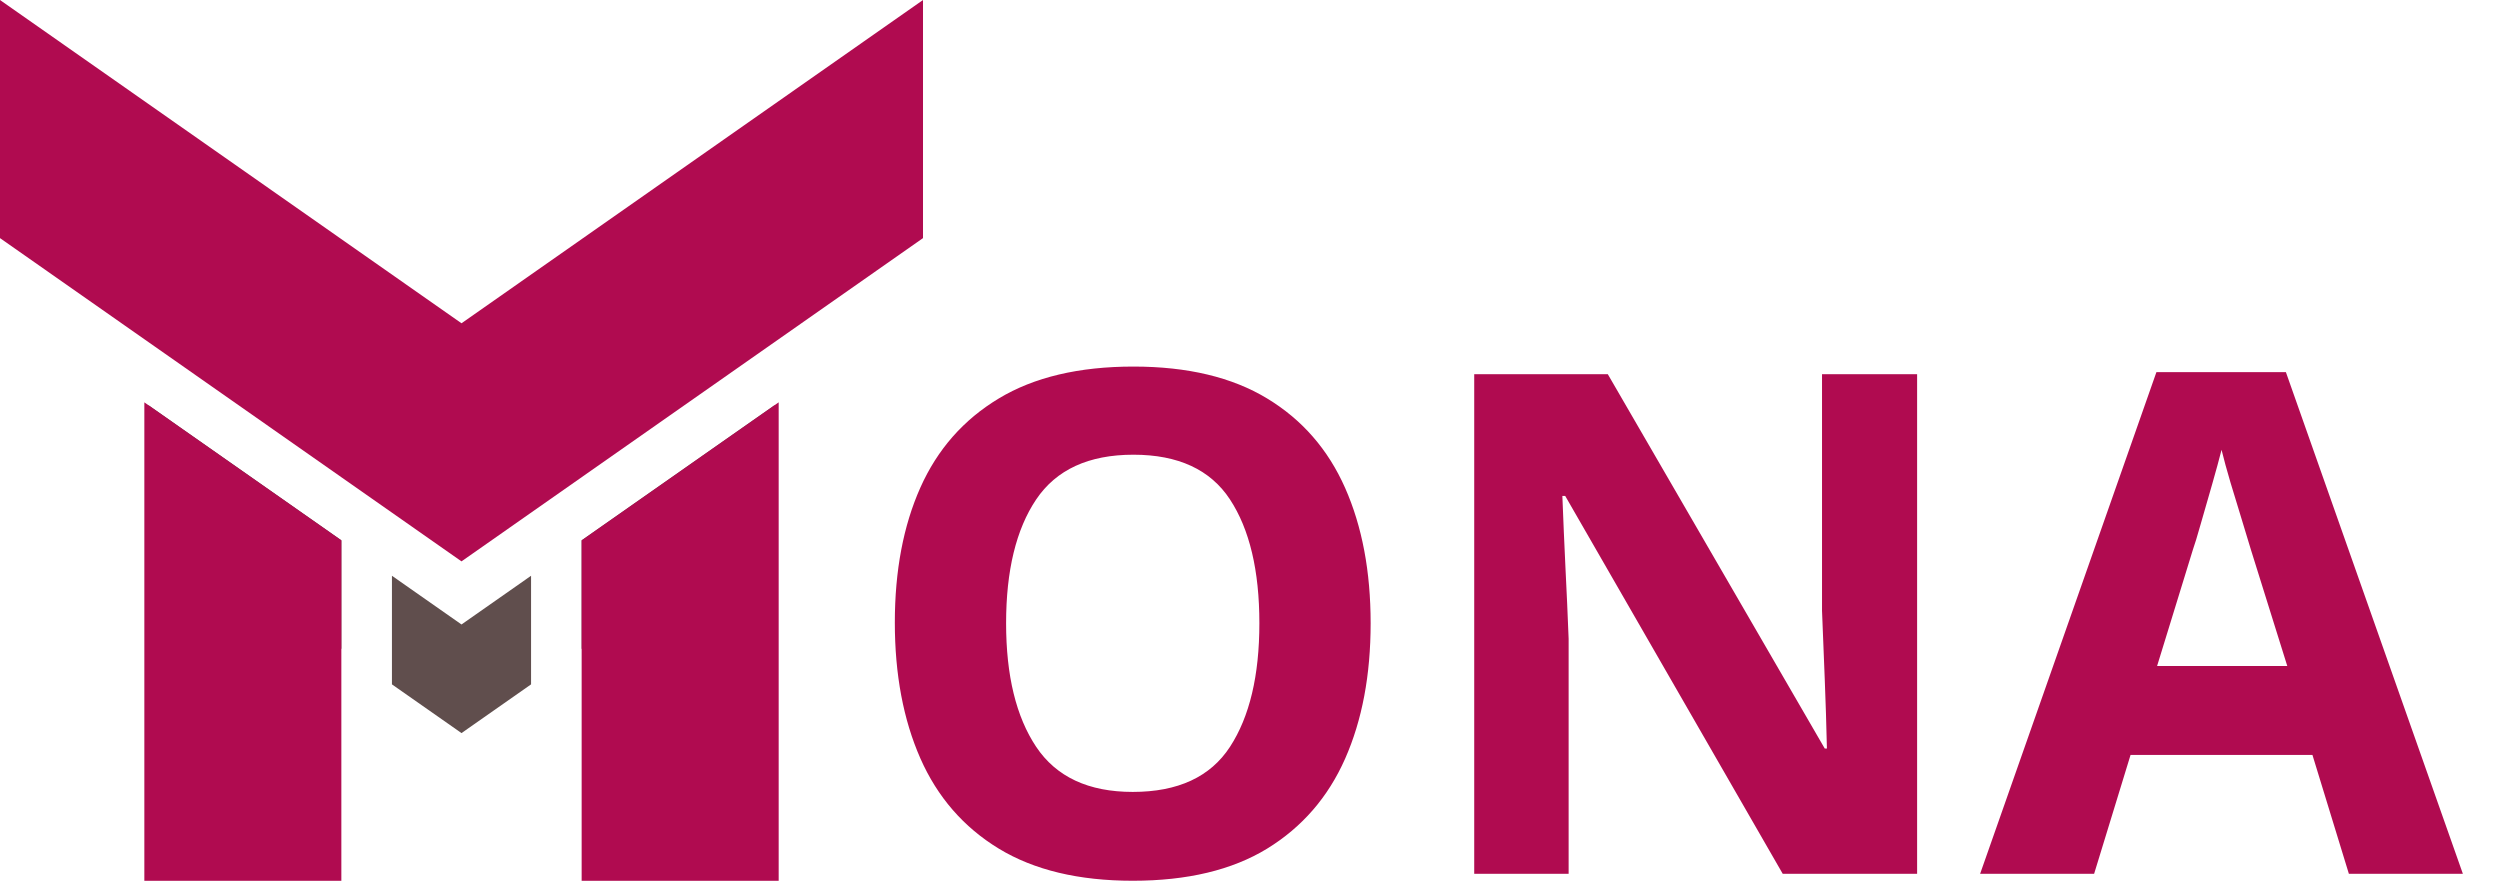
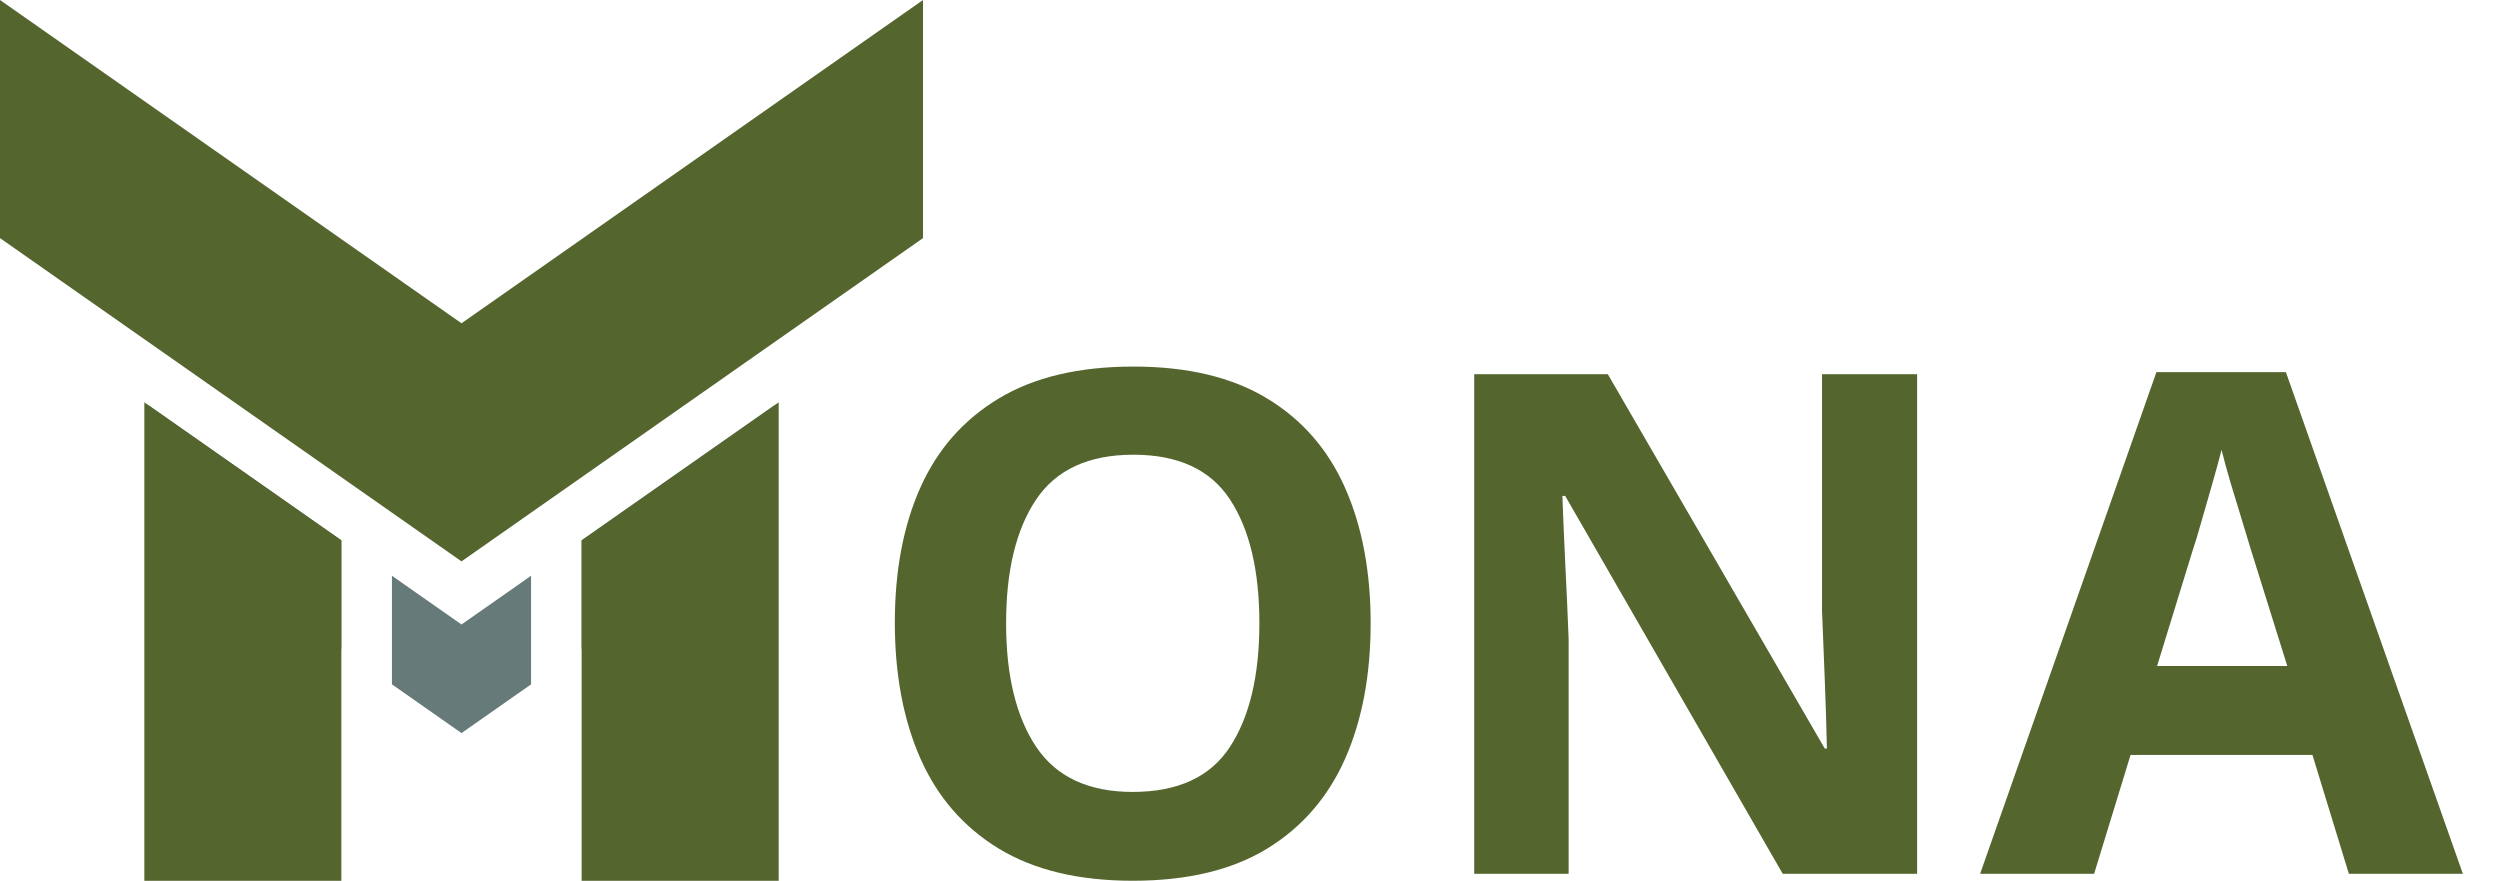
- <svg xmlns="http://www.w3.org/2000/svg" width="141.31mm" height="49.787mm" viewBox="0 0 141.31 49.787" version="1.1" id="svg1">
+ <svg xmlns="http://www.w3.org/2000/svg" xmlns:xlink="http://www.w3.org/1999/xlink" width="141.31mm" height="49.787mm" viewBox="0 0 141.31 49.787" version="1.1" id="svg1">
  <defs id="defs1">
+     <linearGradient id="swatch8">
+       <stop style="stop-color:#667b79;stop-opacity:1;" offset="0" id="stop8" />
+     </linearGradient>
+     <linearGradient id="swatch1" gradientTransform="scale(0.2645833)">
+       <stop style="stop-color:#54652e;stop-opacity:1;" offset="0" id="stop1" />
+     </linearGradient>
    <rect x="424.852" y="85.619" width="530.055" height="232.129" id="rect36" />
+     <linearGradient xlink:href="#swatch1" id="linearGradient4" x1="76.776" y1="184.65" x2="87.913" y2="184.65" gradientUnits="userSpaceOnUse" />
+     <linearGradient xlink:href="#swatch1" id="linearGradient5" x1="43.899" y1="164.251" x2="96.071" y2="164.251" gradientUnits="userSpaceOnUse" />
+     <linearGradient xlink:href="#swatch1" id="linearGradient6" x1="52.058" y1="184.65" x2="63.194" y2="184.65" gradientUnits="userSpaceOnUse" />
+     <linearGradient xlink:href="#swatch8" id="linearGradient8" x1="52.282" y1="180.554" x2="87.689" y2="180.554" gradientUnits="userSpaceOnUse" />
+     <linearGradient xlink:href="#swatch1" id="linearGradient11" gradientUnits="userSpaceOnUse" x1="430.612" y1="136.761" x2="650.644" y2="136.761" />
  </defs>
-   <g id="layer1" transform="translate(-34.34515,-144.617)">
-     <g id="g1" transform="translate(-9.553985,-3.769036)">
-       <text xml:space="preserve" transform="matrix(0.4119797,0,0,0.4119797,-82.84315,126.9986)" id="text32" style="font-style:normal;font-variant:normal;font-weight:800;font-stretch:normal;font-size:96px;font-family:'JetBrainsMono Nerd Font';-inkscape-font-specification:'JetBrainsMono Nerd Font, Ultra-Bold';font-variant-ligatures:normal;font-variant-caps:normal;font-variant-numeric:normal;font-variant-east-asian:normal;text-align:start;letter-spacing:0px;writing-mode:lr-tb;direction:ltr;white-space:pre;shape-inside:url(#rect36);display:inline;fill:#b00b50;fill-opacity:1;stroke:none;stroke-width:75.591;stroke-dasharray:none;stroke-dashoffset:0;stroke-opacity:1">
+   <g id="layer1" transform="translate(-12.98268,-97.88215)">
+     <g id="g1" transform="translate(-30.91646,-50.50386)">
+       <text xml:space="preserve" transform="matrix(0.4119797,0,0,0.4119797,-82.84315,126.9986)" id="text32" style="font-style:normal;font-variant:normal;font-weight:800;font-stretch:normal;font-size:96px;font-family:'JetBrainsMono Nerd Font';-inkscape-font-specification:'JetBrainsMono Nerd Font, Ultra-Bold';font-variant-ligatures:normal;font-variant-caps:normal;font-variant-numeric:normal;font-variant-east-asian:normal;text-align:start;letter-spacing:0px;writing-mode:lr-tb;direction:ltr;white-space:pre;shape-inside:url(#rect36);display:inline;fill:url(#linearGradient11);fill-opacity:1;stroke:none;stroke-width:75.591;stroke-dasharray:none;stroke-dashoffset:0;stroke-opacity:1">
        <tspan x="424.852" y="171.801" id="tspan2">ONAD</tspan>
      </text>
-       <path id="path61" style="fill:#604e4d;fill-opacity:1" d="m 87.689,171.284 -10.913,7.643 v 6.139 l 10.913,-7.643 z m -13.772,9.646 -3.932,2.754 -3.932,-2.754 v 6.139 l 3.932,2.754 3.932,-2.754 z m -10.723,-2.003 -10.912,-7.643 v 6.138 l 10.912,7.643 z" />
-       <path id="path62" style="fill:#b00b50" d="m 87.913,171.127 -11.137,7.801 v 19.245 h 11.137 z" />
-       <path id="path63" style="fill:#b00b50" d="m 63.194,178.928 -11.136,-7.8 v 27.045 h 11.136 z" />
-       <path id="path64" style="fill:#b00b50" d="M 96.071,148.386 69.985,166.659 43.899,148.386 v 13.459 l 26.086,18.272 26.086,-18.272 z" />
+       <path id="path61" style="fill:url(#linearGradient8);fill-opacity:1" d="m 87.689,171.284 -10.913,7.643 v 6.139 l 10.913,-7.643 z m -13.772,9.646 -3.932,2.754 -3.932,-2.754 v 6.139 l 3.932,2.754 3.932,-2.754 z m -10.723,-2.003 -10.912,-7.643 v 6.138 l 10.912,7.643 z" />
+       <path id="path62" style="fill:url(#linearGradient4)" d="m 87.913,171.127 -11.137,7.801 v 19.245 h 11.137 z" />
+       <path id="path63" style="fill:url(#linearGradient6)" d="m 63.194,178.928 -11.136,-7.8 v 27.045 h 11.136 z" />
+       <path id="path64" style="fill:url(#linearGradient5)" d="M 96.071,148.386 69.985,166.659 43.899,148.386 v 13.459 l 26.086,18.272 26.086,-18.272 z" />
    </g>
  </g>
</svg>
